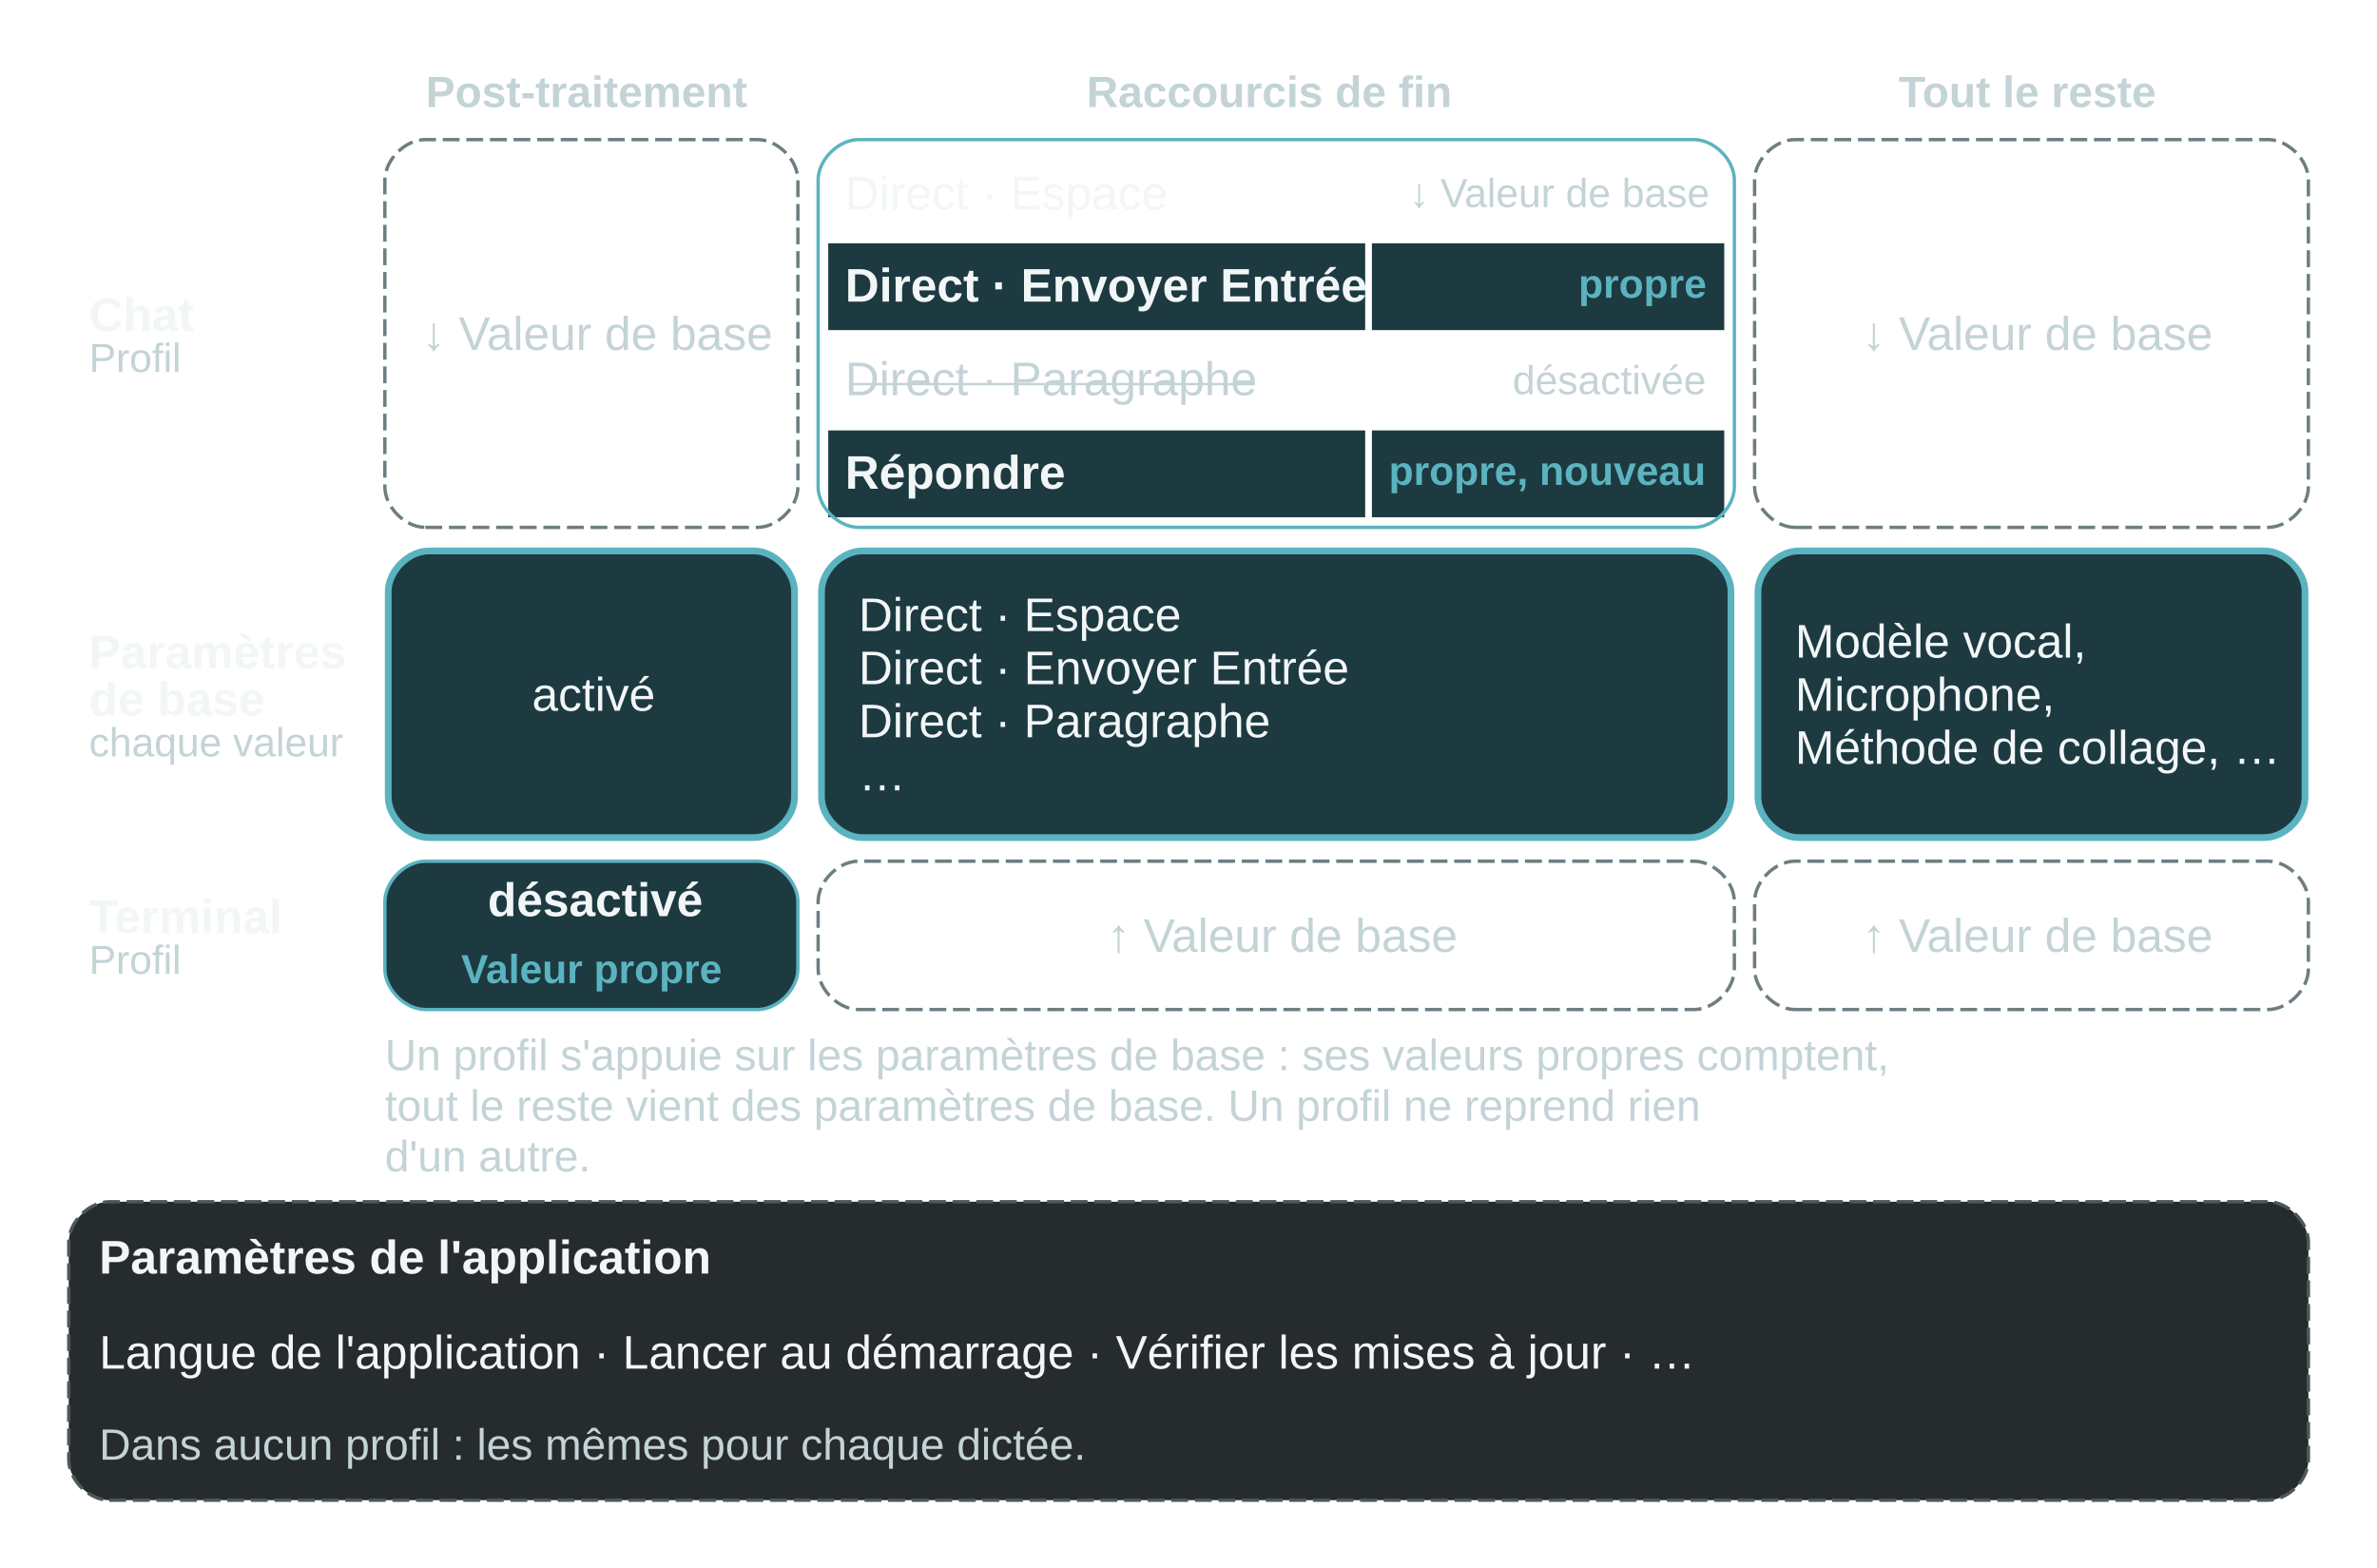
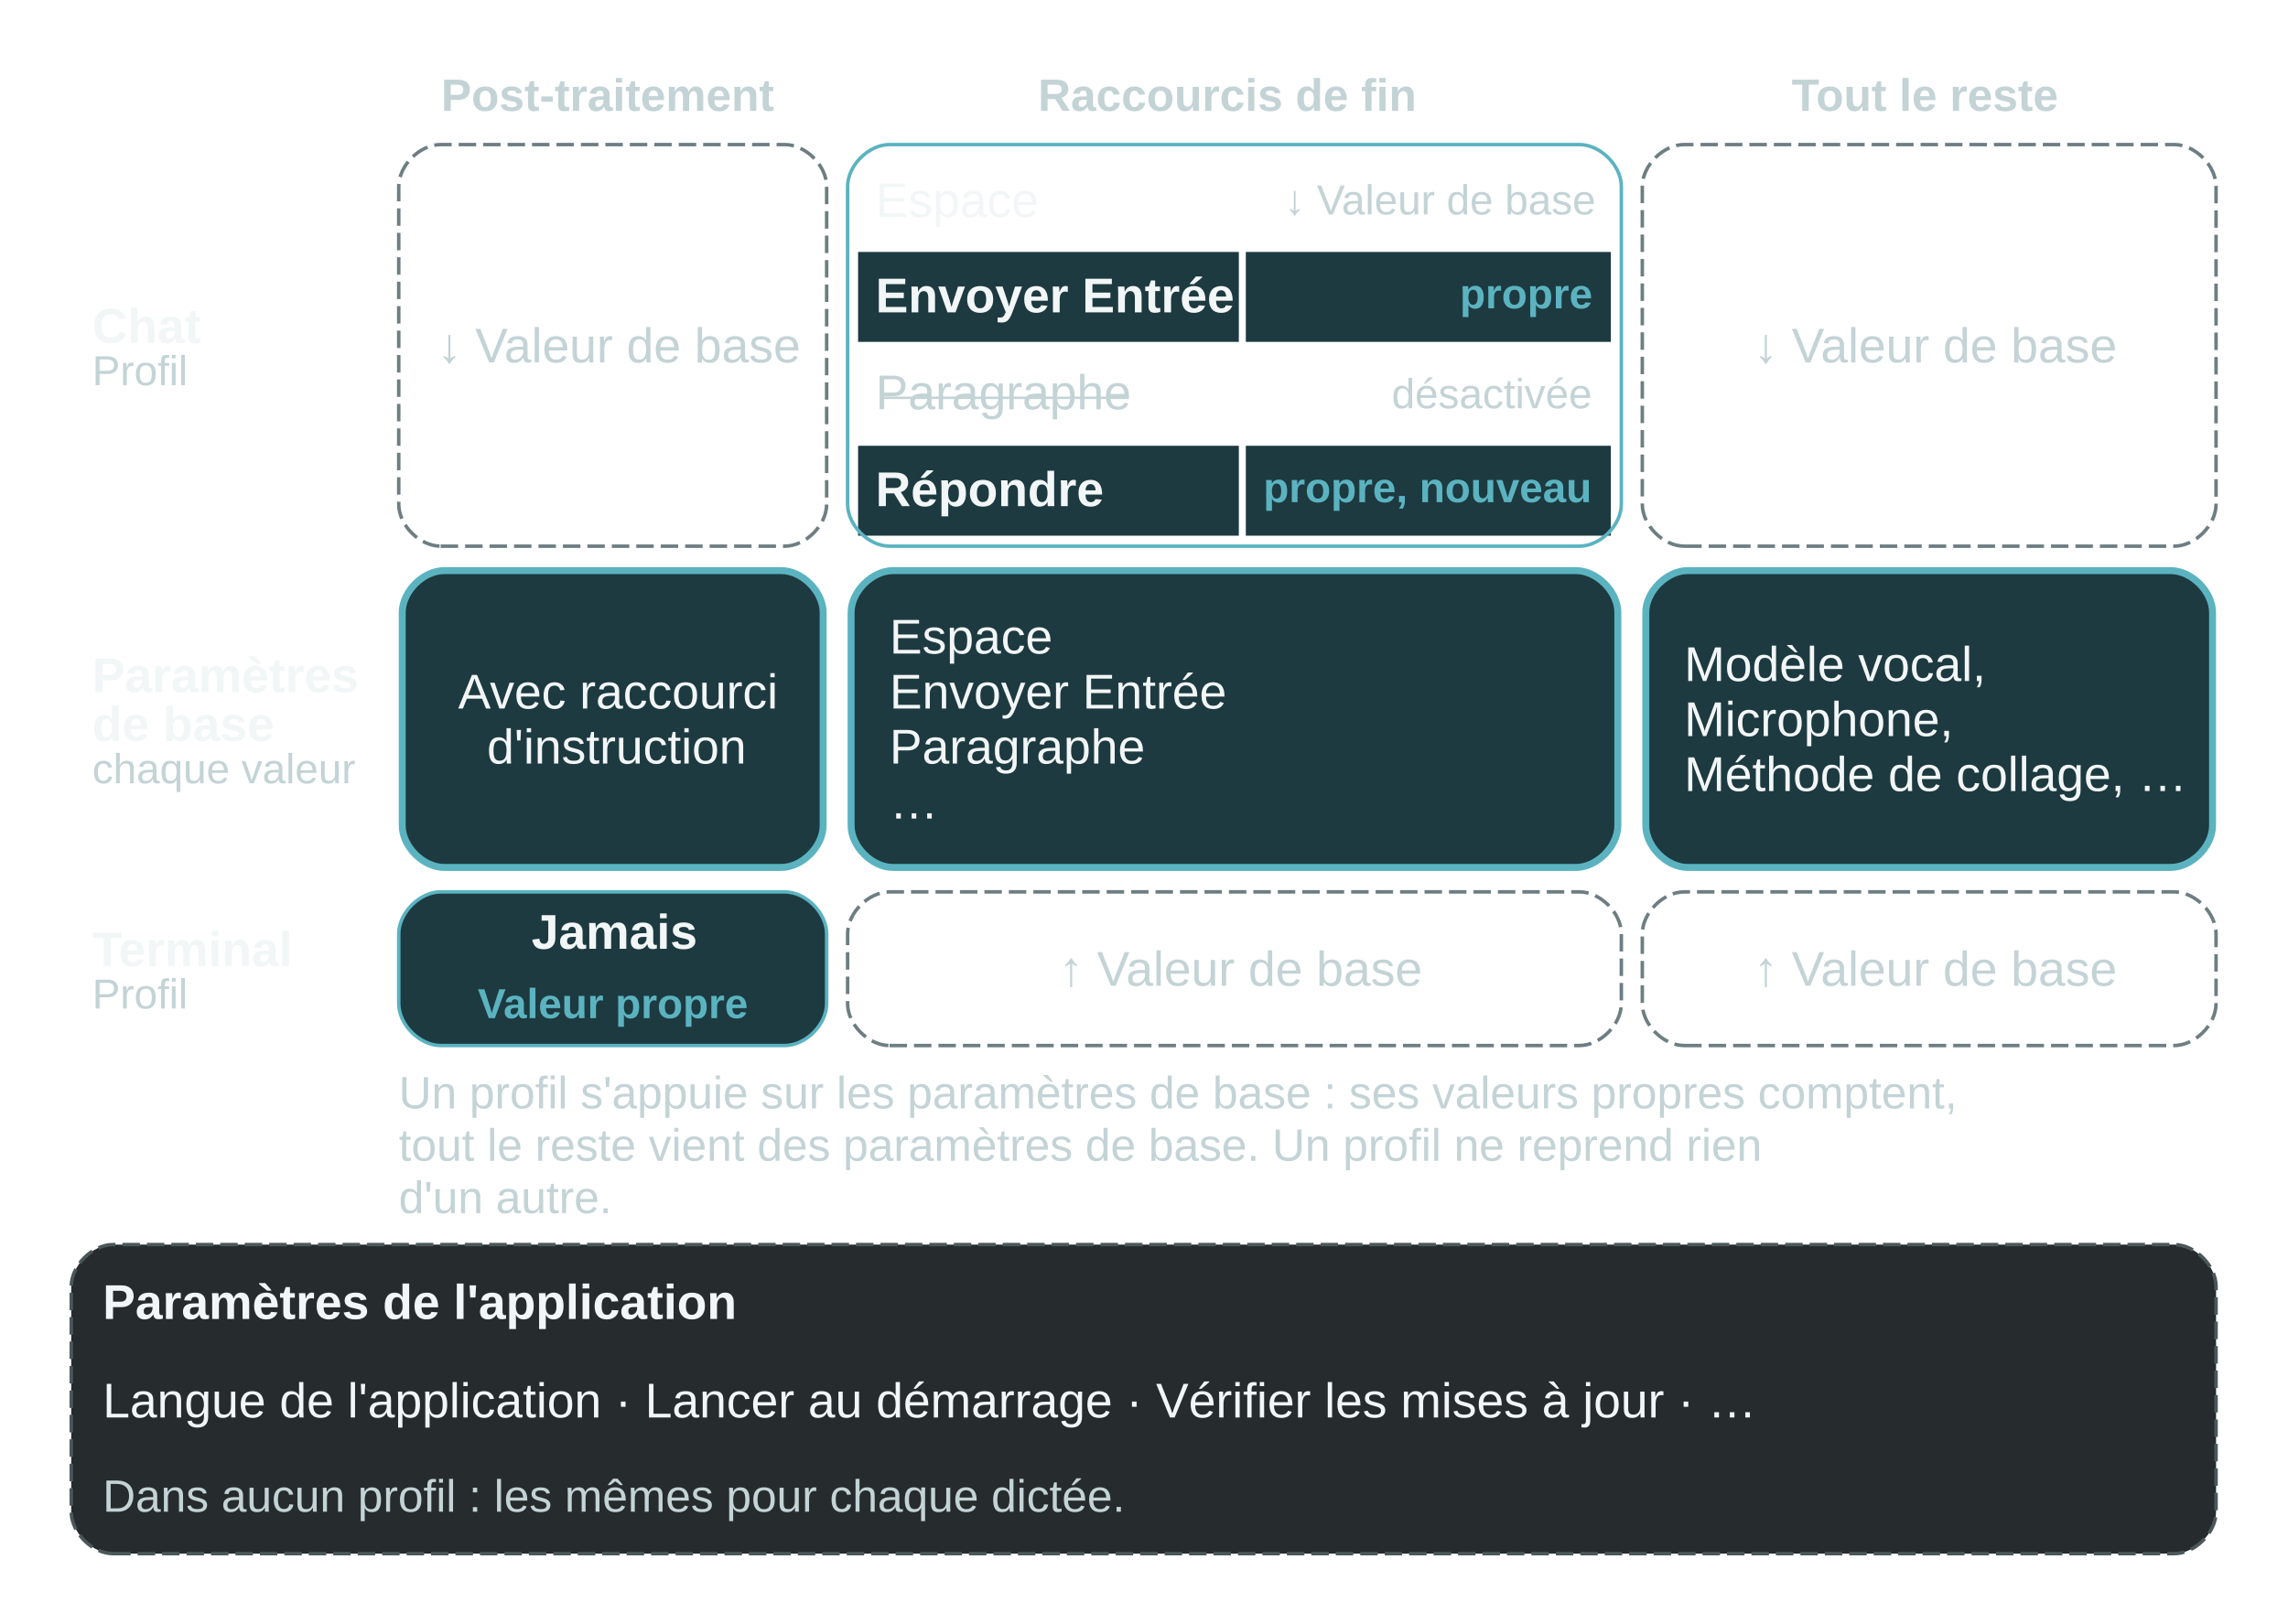
- <svg xmlns="http://www.w3.org/2000/svg" width="705px" height="465px" viewBox="0.00 0.00 705.00 465.00">
+ <svg xmlns="http://www.w3.org/2000/svg" width="655px" height="465px" viewBox="0.00 0.00 655.00 465.00">
  <g id="graph0" class="graph" transform="scale(1 1) rotate(0) translate(14.4 450.9)">
    <g id="node1" class="node">
      <text xml:space="preserve" text-anchor="start" x="111.88" y="-419.15" font-family="Arial, Helvetica, 'Liberation Sans', 'Arimo', sans-serif" font-weight="bold" font-size="13.00" fill="#c3d3d6">Post-traitement</text>
-       <text xml:space="preserve" text-anchor="start" x="307.88" y="-419.15" font-family="Arial, Helvetica, 'Liberation Sans', 'Arimo', sans-serif" font-weight="bold" font-size="13.00" fill="#c3d3d6">Raccourcis de fin</text>
-       <text xml:space="preserve" text-anchor="start" x="548.75" y="-419.15" font-family="Arial, Helvetica, 'Liberation Sans', 'Arimo', sans-serif" font-weight="bold" font-size="13.00" fill="#c3d3d6">Tout le reste</text>
+       <text xml:space="preserve" text-anchor="start" x="282.75" y="-419.15" font-family="Arial, Helvetica, 'Liberation Sans', 'Arimo', sans-serif" font-weight="bold" font-size="13.00" fill="#c3d3d6">Raccourcis de fin</text>
+       <text xml:space="preserve" text-anchor="start" x="498.5" y="-419.15" font-family="Arial, Helvetica, 'Liberation Sans', 'Arimo', sans-serif" font-weight="bold" font-size="13.00" fill="#c3d3d6">Tout le reste</text>
      <text xml:space="preserve" text-anchor="start" x="12" y="-352.7" font-family="Arial, Helvetica, 'Liberation Sans', 'Arimo', sans-serif" font-weight="bold" font-size="14.00" fill="#f2f6f7">Chat</text>
      <text xml:space="preserve" text-anchor="start" x="12" y="-340.6" font-family="Arial, Helvetica, 'Liberation Sans', 'Arimo', sans-serif" font-size="12.00" fill="#c3d3d6">Profil</text>
      <text xml:space="preserve" text-anchor="start" x="110.75" y="-347.12" font-family="Arial, Helvetica, 'Liberation Sans', 'Arimo', sans-serif" font-size="14.00" fill="#c3d3d6">↓ Valeur de base</text>
      <path fill="none" stroke="#6d7e82" stroke-dasharray="5,2" d="M111.75,-294.5C111.75,-294.5 210.25,-294.5 210.25,-294.5 216.25,-294.5 222.25,-300.5 222.25,-306.5 222.25,-306.5 222.25,-397.5 222.25,-397.5 222.25,-403.5 216.25,-409.5 210.25,-409.5 210.25,-409.5 111.75,-409.5 111.75,-409.5 105.75,-409.5 99.75,-403.5 99.75,-397.5 99.75,-397.5 99.75,-306.5 99.75,-306.5 99.75,-300.5 105.75,-294.5 111.75,-294.5" />
-       <text xml:space="preserve" text-anchor="start" x="236.25" y="-388.75" font-family="Arial, Helvetica, 'Liberation Sans', 'Arimo', sans-serif" font-size="14.00" fill="#f2f6f7">Direct · Espace</text>
-       <text xml:space="preserve" text-anchor="start" x="403.5" y="-389.5" font-family="Arial, Helvetica, 'Liberation Sans', 'Arimo', sans-serif" font-size="12.00" fill="#c3d3d6">↓ Valeur de base</text>
-       <polygon fill="#1d3a40" stroke="none" stroke-dasharray="5,2" points="231.25,-353 231.25,-378.75 390.5,-378.75 390.5,-353 231.25,-353" />
-       <text xml:space="preserve" text-anchor="start" x="236.25" y="-361.45" font-family="Arial, Helvetica, 'Liberation Sans', 'Arimo', sans-serif" font-weight="bold" font-size="14.00" fill="#f2f6f7">Direct · Envoyer Entrée</text>
-       <polygon fill="#1d3a40" stroke="none" stroke-dasharray="5,2" points="392.5,-353 392.5,-378.75 497,-378.75 497,-353 392.5,-353" />
-       <text xml:space="preserve" text-anchor="start" x="453.75" y="-362.6" font-family="Arial, Helvetica, 'Liberation Sans', 'Arimo', sans-serif" font-weight="bold" font-size="12.00" fill="#5bb3c0">propre</text>
-       <text xml:space="preserve" text-anchor="start" x="236.25" y="-333.7" font-family="Arial, Helvetica, 'Liberation Sans', 'Arimo', sans-serif" text-decoration="line-through" font-size="14.00" fill="#c3d3d6">Direct · Paragraphe</text>
-       <text xml:space="preserve" text-anchor="start" x="434.25" y="-334" font-family="Arial, Helvetica, 'Liberation Sans', 'Arimo', sans-serif" font-size="12.00" fill="#c3d3d6">désactivée</text>
-       <polygon fill="#1d3a40" stroke="none" stroke-dasharray="5,2" points="231.25,-297.5 231.25,-323.25 390.5,-323.25 390.5,-297.5 231.25,-297.5" />
+       <text xml:space="preserve" text-anchor="start" x="236.25" y="-388.75" font-family="Arial, Helvetica, 'Liberation Sans', 'Arimo', sans-serif" font-size="14.00" fill="#f2f6f7">Espace</text>
+       <text xml:space="preserve" text-anchor="start" x="353.25" y="-389.5" font-family="Arial, Helvetica, 'Liberation Sans', 'Arimo', sans-serif" font-size="12.00" fill="#c3d3d6">↓ Valeur de base</text>
+       <polygon fill="#1d3a40" stroke="none" stroke-dasharray="5,2" points="231.25,-353 231.25,-378.75 340.25,-378.75 340.25,-353 231.25,-353" />
+       <text xml:space="preserve" text-anchor="start" x="236.25" y="-361.45" font-family="Arial, Helvetica, 'Liberation Sans', 'Arimo', sans-serif" font-weight="bold" font-size="14.00" fill="#f2f6f7">Envoyer Entrée</text>
+       <polygon fill="#1d3a40" stroke="none" stroke-dasharray="5,2" points="342.25,-353 342.25,-378.75 446.75,-378.75 446.75,-353 342.25,-353" />
+       <text xml:space="preserve" text-anchor="start" x="403.5" y="-362.6" font-family="Arial, Helvetica, 'Liberation Sans', 'Arimo', sans-serif" font-weight="bold" font-size="12.00" fill="#5bb3c0">propre</text>
+       <text xml:space="preserve" text-anchor="start" x="236.25" y="-333.7" font-family="Arial, Helvetica, 'Liberation Sans', 'Arimo', sans-serif" text-decoration="line-through" font-size="14.00" fill="#c3d3d6">Paragraphe</text>
+       <text xml:space="preserve" text-anchor="start" x="384" y="-334" font-family="Arial, Helvetica, 'Liberation Sans', 'Arimo', sans-serif" font-size="12.00" fill="#c3d3d6">désactivée</text>
+       <polygon fill="#1d3a40" stroke="none" stroke-dasharray="5,2" points="231.25,-297.5 231.25,-323.25 340.25,-323.25 340.25,-297.5 231.25,-297.5" />
      <text xml:space="preserve" text-anchor="start" x="236.25" y="-305.95" font-family="Arial, Helvetica, 'Liberation Sans', 'Arimo', sans-serif" font-weight="bold" font-size="14.00" fill="#f2f6f7">Répondre</text>
-       <polygon fill="#1d3a40" stroke="none" stroke-dasharray="5,2" points="392.5,-297.5 392.5,-323.25 497,-323.25 497,-297.5 392.5,-297.5" />
-       <text xml:space="preserve" text-anchor="start" x="397.5" y="-307.1" font-family="Arial, Helvetica, 'Liberation Sans', 'Arimo', sans-serif" font-weight="bold" font-size="12.00" fill="#5bb3c0">propre, nouveau</text>
-       <path fill="none" stroke="#5bb3c0" d="M240.25,-294.5C240.25,-294.5 488,-294.5 488,-294.5 494,-294.5 500,-300.5 500,-306.5 500,-306.5 500,-397.5 500,-397.5 500,-403.5 494,-409.5 488,-409.5 488,-409.5 240.25,-409.5 240.25,-409.5 234.25,-409.5 228.25,-403.5 228.25,-397.5 228.25,-397.5 228.25,-306.5 228.25,-306.5 228.25,-300.5 234.25,-294.5 240.25,-294.5" />
-       <text xml:space="preserve" text-anchor="start" x="537.88" y="-347.12" font-family="Arial, Helvetica, 'Liberation Sans', 'Arimo', sans-serif" font-size="14.00" fill="#c3d3d6">↓ Valeur de base</text>
-       <path fill="none" stroke="#6d7e82" stroke-dasharray="5,2" d="M518,-294.5C518,-294.5 658.25,-294.5 658.25,-294.5 664.25,-294.5 670.25,-300.5 670.25,-306.5 670.25,-306.5 670.25,-397.5 670.25,-397.5 670.25,-403.5 664.25,-409.5 658.25,-409.5 658.25,-409.5 518,-409.5 518,-409.5 512,-409.5 506,-403.5 506,-397.5 506,-397.5 506,-306.5 506,-306.5 506,-300.5 512,-294.5 518,-294.5" />
+       <polygon fill="#1d3a40" stroke="none" stroke-dasharray="5,2" points="342.25,-297.5 342.25,-323.25 446.75,-323.25 446.75,-297.5 342.25,-297.5" />
+       <text xml:space="preserve" text-anchor="start" x="347.25" y="-307.1" font-family="Arial, Helvetica, 'Liberation Sans', 'Arimo', sans-serif" font-weight="bold" font-size="12.00" fill="#5bb3c0">propre, nouveau</text>
+       <path fill="none" stroke="#5bb3c0" d="M240.25,-294.5C240.25,-294.5 437.75,-294.5 437.75,-294.5 443.75,-294.5 449.75,-300.5 449.75,-306.5 449.75,-306.5 449.75,-397.5 449.75,-397.5 449.75,-403.5 443.75,-409.5 437.75,-409.5 437.75,-409.5 240.25,-409.5 240.25,-409.5 234.25,-409.5 228.25,-403.5 228.25,-397.5 228.25,-397.5 228.25,-306.5 228.25,-306.5 228.25,-300.5 234.25,-294.5 240.25,-294.5" />
+       <text xml:space="preserve" text-anchor="start" x="487.62" y="-347.12" font-family="Arial, Helvetica, 'Liberation Sans', 'Arimo', sans-serif" font-size="14.00" fill="#c3d3d6">↓ Valeur de base</text>
+       <path fill="none" stroke="#6d7e82" stroke-dasharray="5,2" d="M467.75,-294.5C467.75,-294.5 608,-294.5 608,-294.5 614,-294.5 620,-300.5 620,-306.5 620,-306.5 620,-397.5 620,-397.5 620,-403.5 614,-409.5 608,-409.5 608,-409.5 467.75,-409.5 467.75,-409.5 461.75,-409.5 455.75,-403.5 455.75,-397.5 455.75,-397.5 455.75,-306.5 455.75,-306.5 455.75,-300.5 461.75,-294.5 467.75,-294.5" />
      <text xml:space="preserve" text-anchor="start" x="12" y="-252.7" font-family="Arial, Helvetica, 'Liberation Sans', 'Arimo', sans-serif" font-weight="bold" font-size="14.00" fill="#f2f6f7">Paramètres</text>
      <text xml:space="preserve" text-anchor="start" x="12" y="-238.7" font-family="Arial, Helvetica, 'Liberation Sans', 'Arimo', sans-serif" font-weight="bold" font-size="14.00" fill="#f2f6f7">de base</text>
      <text xml:space="preserve" text-anchor="start" x="12" y="-226.6" font-family="Arial, Helvetica, 'Liberation Sans', 'Arimo', sans-serif" font-size="12.00" fill="#c3d3d6">chaque valeur</text>
      <path fill="#1d3a40" stroke="none" stroke-dasharray="5,2" d="M112.75,-202.5C112.75,-202.5 209.25,-202.5 209.25,-202.5 215.25,-202.5 221.25,-208.5 221.25,-214.5 221.25,-214.5 221.25,-275.5 221.25,-275.5 221.25,-281.5 215.25,-287.5 209.25,-287.5 209.25,-287.5 112.75,-287.5 112.75,-287.5 106.75,-287.5 100.75,-281.5 100.75,-275.5 100.75,-275.5 100.75,-214.5 100.75,-214.5 100.75,-208.5 106.75,-202.5 112.75,-202.5" />
-       <text xml:space="preserve" text-anchor="start" x="143.38" y="-240.12" font-family="Arial, Helvetica, 'Liberation Sans', 'Arimo', sans-serif" font-size="14.00" fill="#f2f6f7">activé</text>
+       <text xml:space="preserve" text-anchor="start" x="116.75" y="-248" font-family="Arial, Helvetica, 'Liberation Sans', 'Arimo', sans-serif" font-size="14.00" fill="#f2f6f7">Avec raccourci</text>
+       <text xml:space="preserve" text-anchor="start" x="125" y="-232.25" font-family="Arial, Helvetica, 'Liberation Sans', 'Arimo', sans-serif" font-size="14.00" fill="#f2f6f7">d'instruction</text>
      <path fill="none" stroke="#5bb3c0" stroke-width="2" d="M112.75,-202.5C112.75,-202.5 209.25,-202.5 209.25,-202.5 215.25,-202.5 221.25,-208.5 221.25,-214.5 221.25,-214.5 221.25,-275.5 221.25,-275.5 221.25,-281.5 215.25,-287.5 209.25,-287.5 209.25,-287.5 112.75,-287.5 112.75,-287.5 106.75,-287.5 100.75,-281.5 100.75,-275.5 100.75,-275.5 100.75,-214.5 100.75,-214.5 100.75,-208.5 106.75,-202.5 112.75,-202.5" />
-       <path fill="#1d3a40" stroke="none" stroke-width="2" d="M241.25,-202.5C241.25,-202.5 487,-202.5 487,-202.5 493,-202.5 499,-208.5 499,-214.5 499,-214.5 499,-275.5 499,-275.5 499,-281.5 493,-287.5 487,-287.5 487,-287.5 241.25,-287.5 241.25,-287.5 235.25,-287.5 229.25,-281.5 229.25,-275.5 229.25,-275.5 229.25,-214.5 229.25,-214.5 229.25,-208.5 235.25,-202.5 241.25,-202.5" />
-       <text xml:space="preserve" text-anchor="start" x="240.25" y="-263.75" font-family="Arial, Helvetica, 'Liberation Sans', 'Arimo', sans-serif" font-size="14.00" fill="#f2f6f7">Direct · Espace</text>
-       <text xml:space="preserve" text-anchor="start" x="240.25" y="-248" font-family="Arial, Helvetica, 'Liberation Sans', 'Arimo', sans-serif" font-size="14.00" fill="#f2f6f7">Direct · Envoyer Entrée</text>
-       <text xml:space="preserve" text-anchor="start" x="240.25" y="-232.25" font-family="Arial, Helvetica, 'Liberation Sans', 'Arimo', sans-serif" font-size="14.00" fill="#f2f6f7">Direct · Paragraphe</text>
+       <path fill="#1d3a40" stroke="none" stroke-width="2" d="M241.25,-202.5C241.25,-202.5 436.75,-202.5 436.75,-202.5 442.75,-202.5 448.75,-208.5 448.75,-214.5 448.75,-214.5 448.75,-275.5 448.75,-275.5 448.75,-281.5 442.75,-287.5 436.75,-287.5 436.75,-287.5 241.25,-287.5 241.25,-287.5 235.25,-287.5 229.25,-281.5 229.25,-275.5 229.25,-275.5 229.25,-214.5 229.25,-214.5 229.25,-208.5 235.25,-202.5 241.25,-202.5" />
+       <text xml:space="preserve" text-anchor="start" x="240.25" y="-263.75" font-family="Arial, Helvetica, 'Liberation Sans', 'Arimo', sans-serif" font-size="14.00" fill="#f2f6f7">Espace</text>
+       <text xml:space="preserve" text-anchor="start" x="240.25" y="-248" font-family="Arial, Helvetica, 'Liberation Sans', 'Arimo', sans-serif" font-size="14.00" fill="#f2f6f7">Envoyer Entrée</text>
+       <text xml:space="preserve" text-anchor="start" x="240.25" y="-232.25" font-family="Arial, Helvetica, 'Liberation Sans', 'Arimo', sans-serif" font-size="14.00" fill="#f2f6f7">Paragraphe</text>
      <text xml:space="preserve" text-anchor="start" x="240.25" y="-216.5" font-family="Arial, Helvetica, 'Liberation Sans', 'Arimo', sans-serif" font-size="14.00" fill="#f2f6f7">…</text>
-       <path fill="none" stroke="#5bb3c0" stroke-width="2" d="M241.25,-202.5C241.25,-202.5 487,-202.5 487,-202.5 493,-202.5 499,-208.5 499,-214.5 499,-214.5 499,-275.5 499,-275.5 499,-281.5 493,-287.5 487,-287.5 487,-287.5 241.25,-287.5 241.25,-287.5 235.25,-287.5 229.25,-281.5 229.25,-275.5 229.25,-275.5 229.25,-214.5 229.25,-214.5 229.25,-208.5 235.25,-202.5 241.25,-202.5" />
-       <path fill="#1d3a40" stroke="none" stroke-width="2" d="M519,-202.5C519,-202.5 657.25,-202.5 657.25,-202.5 663.25,-202.5 669.25,-208.5 669.25,-214.5 669.25,-214.5 669.25,-275.5 669.25,-275.5 669.25,-281.5 663.25,-287.5 657.25,-287.5 657.25,-287.5 519,-287.5 519,-287.5 513,-287.5 507,-281.5 507,-275.5 507,-275.5 507,-214.5 507,-214.5 507,-208.5 513,-202.5 519,-202.5" />
-       <text xml:space="preserve" text-anchor="start" x="518" y="-255.88" font-family="Arial, Helvetica, 'Liberation Sans', 'Arimo', sans-serif" font-size="14.00" fill="#f2f6f7">Modèle vocal,</text>
-       <text xml:space="preserve" text-anchor="start" x="518" y="-240.12" font-family="Arial, Helvetica, 'Liberation Sans', 'Arimo', sans-serif" font-size="14.00" fill="#f2f6f7">Microphone,</text>
-       <text xml:space="preserve" text-anchor="start" x="518" y="-224.38" font-family="Arial, Helvetica, 'Liberation Sans', 'Arimo', sans-serif" font-size="14.00" fill="#f2f6f7">Méthode de collage, …</text>
-       <path fill="none" stroke="#5bb3c0" stroke-width="2" d="M519,-202.5C519,-202.5 657.25,-202.5 657.25,-202.5 663.25,-202.5 669.25,-208.5 669.25,-214.5 669.25,-214.5 669.25,-275.5 669.25,-275.5 669.25,-281.5 663.25,-287.5 657.25,-287.5 657.25,-287.5 519,-287.5 519,-287.5 513,-287.5 507,-281.5 507,-275.5 507,-275.5 507,-214.5 507,-214.5 507,-208.5 513,-202.5 519,-202.5" />
+       <path fill="none" stroke="#5bb3c0" stroke-width="2" d="M241.25,-202.5C241.25,-202.5 436.75,-202.5 436.75,-202.5 442.75,-202.5 448.75,-208.5 448.75,-214.5 448.75,-214.5 448.75,-275.5 448.75,-275.5 448.75,-281.5 442.75,-287.5 436.75,-287.5 436.75,-287.5 241.25,-287.5 241.25,-287.5 235.25,-287.5 229.25,-281.5 229.25,-275.5 229.25,-275.5 229.25,-214.5 229.25,-214.5 229.25,-208.5 235.25,-202.5 241.25,-202.5" />
+       <path fill="#1d3a40" stroke="none" stroke-width="2" d="M468.75,-202.5C468.75,-202.5 607,-202.5 607,-202.5 613,-202.5 619,-208.5 619,-214.5 619,-214.5 619,-275.5 619,-275.5 619,-281.5 613,-287.5 607,-287.5 607,-287.5 468.75,-287.5 468.75,-287.5 462.75,-287.5 456.75,-281.5 456.75,-275.5 456.75,-275.5 456.75,-214.5 456.75,-214.5 456.75,-208.5 462.75,-202.5 468.75,-202.5" />
+       <text xml:space="preserve" text-anchor="start" x="467.75" y="-255.88" font-family="Arial, Helvetica, 'Liberation Sans', 'Arimo', sans-serif" font-size="14.00" fill="#f2f6f7">Modèle vocal,</text>
+       <text xml:space="preserve" text-anchor="start" x="467.75" y="-240.12" font-family="Arial, Helvetica, 'Liberation Sans', 'Arimo', sans-serif" font-size="14.00" fill="#f2f6f7">Microphone,</text>
+       <text xml:space="preserve" text-anchor="start" x="467.75" y="-224.38" font-family="Arial, Helvetica, 'Liberation Sans', 'Arimo', sans-serif" font-size="14.00" fill="#f2f6f7">Méthode de collage, …</text>
+       <path fill="none" stroke="#5bb3c0" stroke-width="2" d="M468.75,-202.5C468.75,-202.5 607,-202.5 607,-202.5 613,-202.5 619,-208.5 619,-214.5 619,-214.5 619,-275.5 619,-275.5 619,-281.5 613,-287.5 607,-287.5 607,-287.5 468.75,-287.5 468.75,-287.5 462.75,-287.5 456.75,-281.5 456.75,-275.5 456.75,-275.5 456.75,-214.5 456.75,-214.5 456.75,-208.5 462.75,-202.5 468.75,-202.5" />
      <text xml:space="preserve" text-anchor="start" x="12" y="-174.2" font-family="Arial, Helvetica, 'Liberation Sans', 'Arimo', sans-serif" font-weight="bold" font-size="14.00" fill="#f2f6f7">Terminal</text>
      <text xml:space="preserve" text-anchor="start" x="12" y="-162.1" font-family="Arial, Helvetica, 'Liberation Sans', 'Arimo', sans-serif" font-size="12.00" fill="#c3d3d6">Profil</text>
      <path fill="#1d3a40" stroke="none" stroke-width="2" d="M111.75,-151.5C111.75,-151.5 210.25,-151.5 210.25,-151.5 216.25,-151.5 222.25,-157.5 222.25,-163.5 222.25,-163.5 222.25,-183.5 222.25,-183.5 222.25,-189.5 216.25,-195.5 210.25,-195.5 210.25,-195.5 111.75,-195.5 111.75,-195.5 105.75,-195.5 99.75,-189.5 99.75,-183.5 99.75,-183.5 99.75,-163.5 99.75,-163.5 99.75,-157.5 105.75,-151.5 111.75,-151.5" />
-       <text xml:space="preserve" text-anchor="start" x="130.25" y="-179.2" font-family="Arial, Helvetica, 'Liberation Sans', 'Arimo', sans-serif" font-weight="bold" font-size="14.00" fill="#f2f6f7">désactivé</text>
+       <text xml:space="preserve" text-anchor="start" x="137.75" y="-179.2" font-family="Arial, Helvetica, 'Liberation Sans', 'Arimo', sans-serif" font-weight="bold" font-size="14.00" fill="#f2f6f7">Jamais</text>
      <text xml:space="preserve" text-anchor="start" x="122.38" y="-159.35" font-family="Arial, Helvetica, 'Liberation Sans', 'Arimo', sans-serif" font-weight="bold" font-size="12.00" fill="#5bb3c0">Valeur propre</text>
      <path fill="none" stroke="#5bb3c0" d="M111.75,-151.5C111.75,-151.5 210.25,-151.5 210.25,-151.5 216.25,-151.5 222.25,-157.5 222.25,-163.5 222.25,-163.5 222.25,-183.5 222.25,-183.5 222.25,-189.5 216.25,-195.5 210.25,-195.5 210.25,-195.5 111.75,-195.5 111.75,-195.5 105.75,-195.5 99.75,-189.5 99.75,-183.5 99.75,-183.5 99.75,-163.5 99.75,-163.5 99.75,-157.5 105.75,-151.5 111.75,-151.5" />
-       <text xml:space="preserve" text-anchor="start" x="313.88" y="-168.62" font-family="Arial, Helvetica, 'Liberation Sans', 'Arimo', sans-serif" font-size="14.00" fill="#c3d3d6">↑ Valeur de base</text>
-       <path fill="none" stroke="#6d7e82" stroke-dasharray="5,2" d="M240.25,-151.5C240.25,-151.5 488,-151.5 488,-151.5 494,-151.5 500,-157.5 500,-163.5 500,-163.5 500,-183.5 500,-183.5 500,-189.5 494,-195.5 488,-195.5 488,-195.5 240.25,-195.5 240.25,-195.5 234.25,-195.5 228.25,-189.5 228.25,-183.5 228.25,-183.5 228.25,-163.5 228.25,-163.5 228.25,-157.5 234.25,-151.5 240.25,-151.5" />
-       <text xml:space="preserve" text-anchor="start" x="537.88" y="-168.62" font-family="Arial, Helvetica, 'Liberation Sans', 'Arimo', sans-serif" font-size="14.00" fill="#c3d3d6">↑ Valeur de base</text>
-       <path fill="none" stroke="#6d7e82" stroke-dasharray="5,2" d="M518,-151.5C518,-151.5 658.25,-151.5 658.25,-151.5 664.25,-151.5 670.25,-157.5 670.25,-163.5 670.25,-163.5 670.25,-183.5 670.25,-183.5 670.25,-189.5 664.25,-195.5 658.25,-195.5 658.25,-195.5 518,-195.5 518,-195.5 512,-195.5 506,-189.5 506,-183.5 506,-183.5 506,-163.5 506,-163.5 506,-157.5 512,-151.5 518,-151.5" />
+       <text xml:space="preserve" text-anchor="start" x="288.75" y="-168.62" font-family="Arial, Helvetica, 'Liberation Sans', 'Arimo', sans-serif" font-size="14.00" fill="#c3d3d6">↑ Valeur de base</text>
+       <path fill="none" stroke="#6d7e82" stroke-dasharray="5,2" d="M240.25,-151.5C240.25,-151.5 437.75,-151.5 437.75,-151.5 443.75,-151.5 449.75,-157.5 449.75,-163.5 449.75,-163.5 449.75,-183.5 449.75,-183.5 449.75,-189.5 443.75,-195.5 437.75,-195.5 437.75,-195.5 240.25,-195.5 240.25,-195.5 234.25,-195.5 228.25,-189.5 228.25,-183.5 228.25,-183.5 228.25,-163.5 228.25,-163.5 228.25,-157.5 234.25,-151.5 240.25,-151.5" />
+       <text xml:space="preserve" text-anchor="start" x="487.62" y="-168.62" font-family="Arial, Helvetica, 'Liberation Sans', 'Arimo', sans-serif" font-size="14.00" fill="#c3d3d6">↑ Valeur de base</text>
+       <path fill="none" stroke="#6d7e82" stroke-dasharray="5,2" d="M467.75,-151.5C467.75,-151.5 608,-151.5 608,-151.5 614,-151.5 620,-157.5 620,-163.5 620,-163.5 620,-183.5 620,-183.5 620,-189.5 614,-195.5 608,-195.5 608,-195.5 467.75,-195.5 467.75,-195.5 461.75,-195.5 455.75,-189.5 455.75,-183.5 455.75,-183.5 455.75,-163.5 455.75,-163.5 455.75,-157.5 461.75,-151.5 467.75,-151.5" />
      <text xml:space="preserve" text-anchor="start" x="99.75" y="-133.5" font-family="Arial, Helvetica, 'Liberation Sans', 'Arimo', sans-serif" font-size="13.00" fill="#c3d3d6">Un profil s'appuie sur les paramètres de base : ses valeurs propres comptent,</text>
      <text xml:space="preserve" text-anchor="start" x="99.75" y="-118.5" font-family="Arial, Helvetica, 'Liberation Sans', 'Arimo', sans-serif" font-size="13.00" fill="#c3d3d6">tout le reste vient des paramètres de base. Un profil ne reprend rien</text>
      <text xml:space="preserve" text-anchor="start" x="99.75" y="-103.5" font-family="Arial, Helvetica, 'Liberation Sans', 'Arimo', sans-serif" font-size="13.00" fill="#c3d3d6">d'un autre.</text>
-       <path fill="#262b2d" stroke="none" stroke-dasharray="5,2" d="M18,-6C18,-6 658.25,-6 658.25,-6 664.25,-6 670.25,-12 670.25,-18 670.25,-18 670.25,-82.5 670.25,-82.5 670.25,-88.5 664.25,-94.5 658.25,-94.5 658.25,-94.5 18,-94.5 18,-94.5 12,-94.5 6,-88.5 6,-82.5 6,-82.5 6,-18 6,-18 6,-12 12,-6 18,-6" />
+       <path fill="#262b2d" stroke="none" stroke-dasharray="5,2" d="M18,-6C18,-6 608,-6 608,-6 614,-6 620,-12 620,-18 620,-18 620,-82.5 620,-82.5 620,-88.5 614,-94.5 608,-94.5 608,-94.5 18,-94.5 18,-94.5 12,-94.5 6,-88.5 6,-82.5 6,-82.5 6,-18 6,-18 6,-12 12,-6 18,-6" />
      <text xml:space="preserve" text-anchor="start" x="15" y="-73.2" font-family="Arial, Helvetica, 'Liberation Sans', 'Arimo', sans-serif" font-weight="bold" font-size="14.00" fill="#f2f6f7">Paramètres de l'application</text>
      <text xml:space="preserve" text-anchor="start" x="15" y="-45" font-family="Arial, Helvetica, 'Liberation Sans', 'Arimo', sans-serif" font-size="14.00" fill="#f2f6f7">Langue de l'application · Lancer au démarrage · Vérifier les mises à jour · …</text>
      <text xml:space="preserve" text-anchor="start" x="15" y="-18" font-family="Arial, Helvetica, 'Liberation Sans', 'Arimo', sans-serif" font-size="13.00" fill="#c3d3d6">Dans aucun profil : les mêmes pour chaque dictée.</text>
-       <path fill="none" stroke="#4b5759" stroke-dasharray="5,2" d="M18,-6C18,-6 658.25,-6 658.25,-6 664.25,-6 670.25,-12 670.25,-18 670.25,-18 670.25,-82.5 670.25,-82.5 670.25,-88.5 664.25,-94.5 658.25,-94.5 658.25,-94.5 18,-94.5 18,-94.5 12,-94.5 6,-88.5 6,-82.5 6,-82.5 6,-18 6,-18 6,-12 12,-6 18,-6" />
+       <path fill="none" stroke="#4b5759" stroke-dasharray="5,2" d="M18,-6C18,-6 608,-6 608,-6 614,-6 620,-12 620,-18 620,-18 620,-82.5 620,-82.5 620,-88.5 614,-94.5 608,-94.5 608,-94.5 18,-94.5 18,-94.5 12,-94.5 6,-88.5 6,-82.5 6,-82.5 6,-18 6,-18 6,-12 12,-6 18,-6" />
    </g>
  </g>
</svg>
